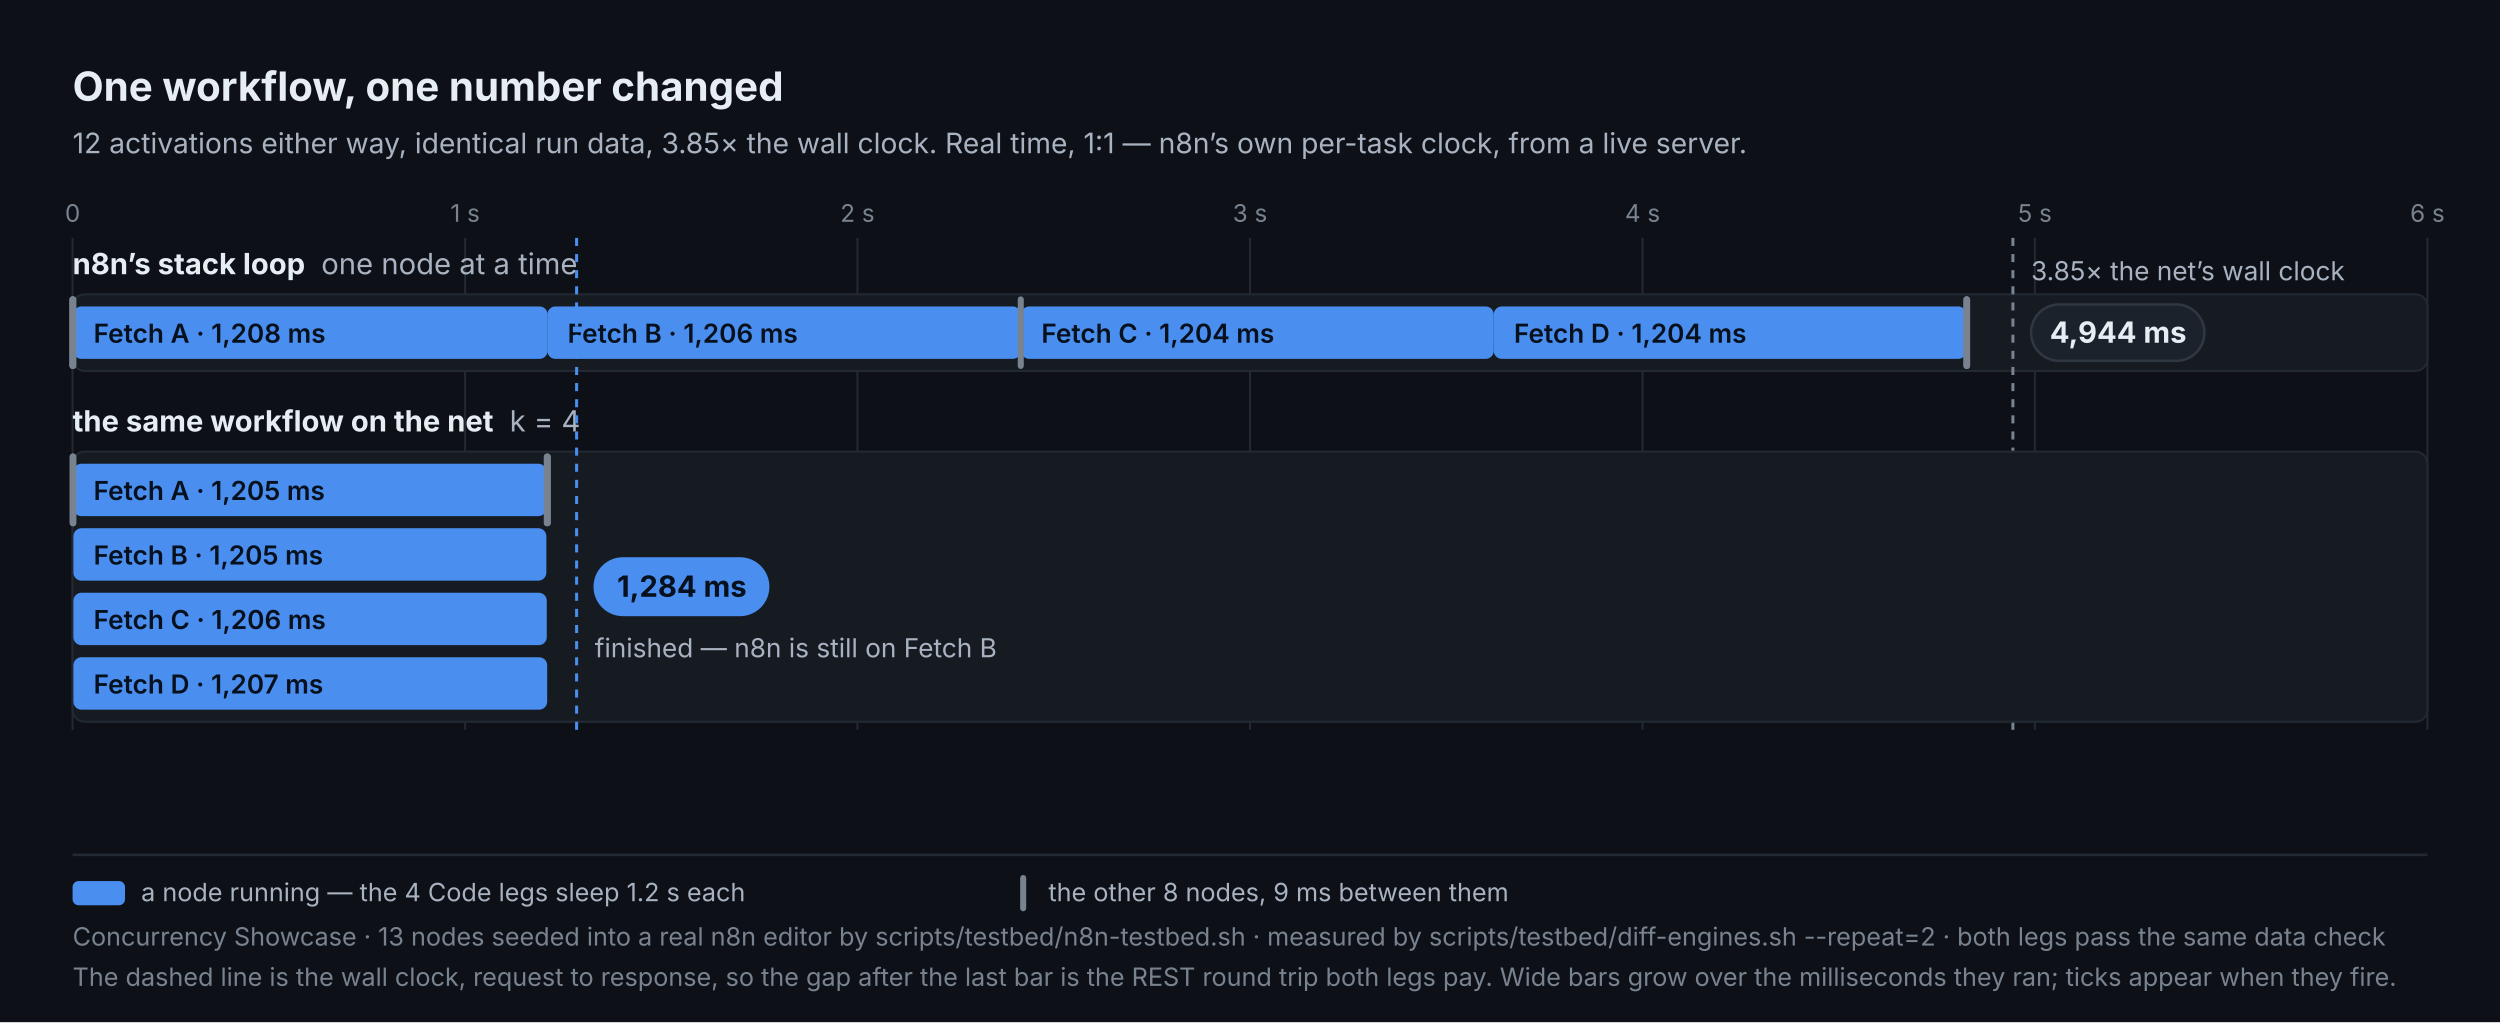
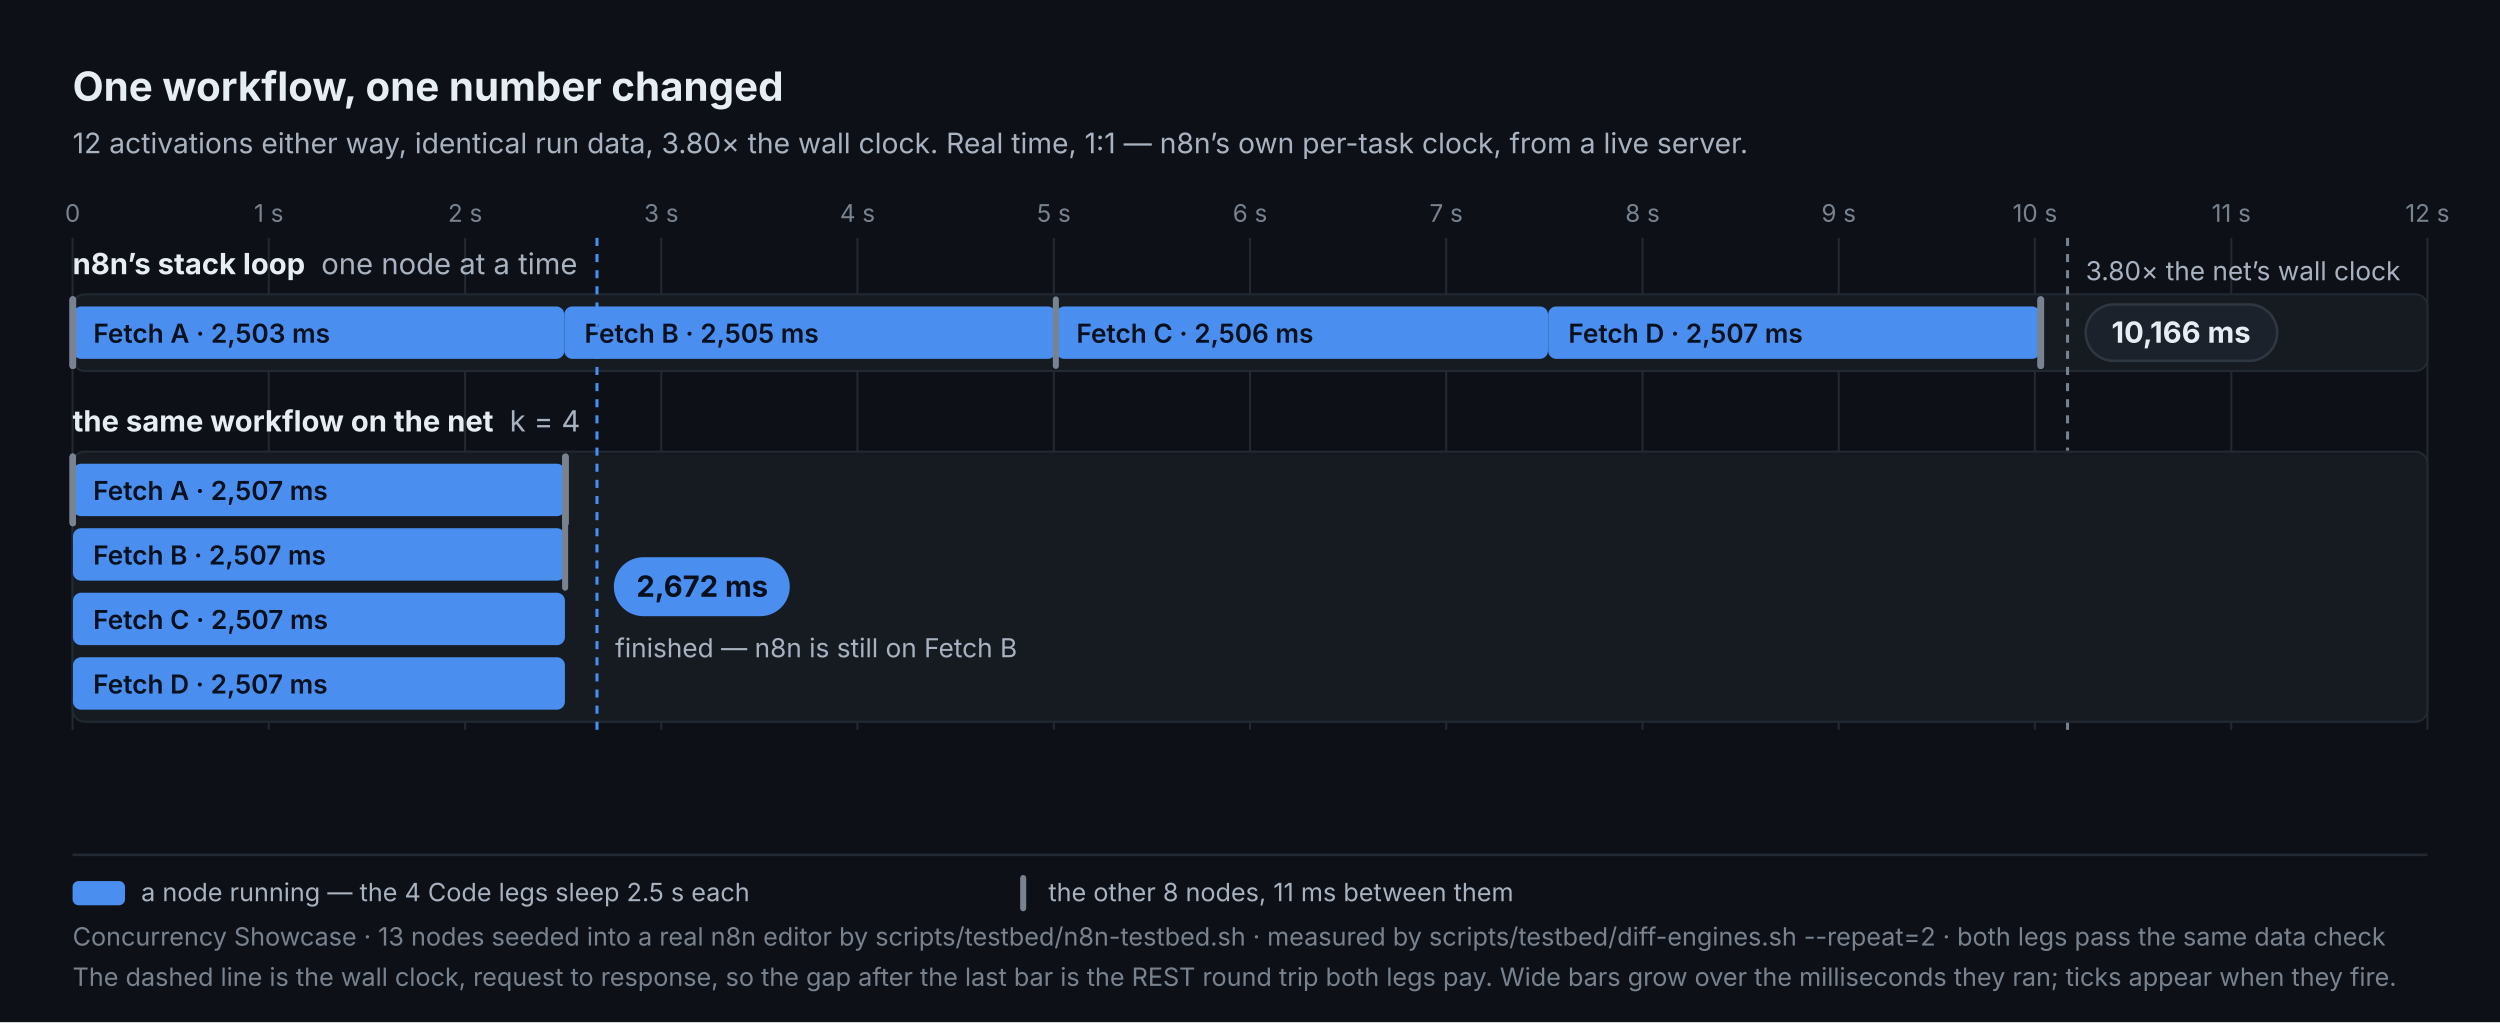
- <svg xmlns="http://www.w3.org/2000/svg" viewBox="0 0 1240 507" width="1240" height="507" role="img" aria-label="A timeline of the same 13-node n8n workflow run twice. Under n8n’s stack loop the four 1.2 s Code nodes run one after another and the run takes 4,944 ms. On the Petri net at k = 4 the same four run side by side and the run takes 1,284 ms, 3.85 times faster, with identical run data.">
+ <svg xmlns="http://www.w3.org/2000/svg" viewBox="0 0 1240 507" width="1240" height="507" role="img" aria-label="A timeline of the same 13-node n8n workflow run twice. Under n8n’s stack loop the four 2.5 s Code nodes run one after another and the run takes 10,166 ms. On the Petri net at k = 4 the same four run side by side and the run takes 2,672 ms, 3.80 times faster, with identical run data.">
  <style>

    .bg{fill:#0d1117}.ink{fill:#e6edf3}.muted{fill:#a8b2c0}.faint{fill:#79828f}
    .lane{fill:#161b22;stroke:#232932}.grid{stroke:#232932}.rule{stroke:#232932}
    .work{fill:#4a8ff0}.onbar{fill:#07101d}.tick{fill:#79828f}
    .pill0{fill:#1c222b;stroke:#2f3742}.pill0t{fill:#e6edf3}.fin0{stroke:#79828f}
    .pill1{fill:#4a8ff0;stroke:#4a8ff0}.pill1t{fill:#07101d}.fin1{stroke:#4a8ff0}
    .head{stroke:#ff6b8b}.headd{fill:#ff6b8b}
    text { font-family: Inter, -apple-system, BlinkMacSystemFont, "Segoe UI", Roboto, "Helvetica Neue", Arial, sans-serif; }
    .h1 { font-size:20px; font-weight:650; } .h2 { font-size:14.5px; font-weight:650; }
    .sub { font-size:14px; } .tickl { font-size:12px; } .bar { font-size:13px; font-weight:600; }
    .pill { font-size:14.5px; font-weight:700; } .lead { font-size:13px; } .note { font-size:12.5px; }
    /* Every animated element's base style is its FINAL state, so a renderer that does not
       animate shows the finished chart. Only the playhead hides when nothing moves. */
-     .an { animation-duration:6544ms; animation-timing-function:linear; animation-iteration-count:infinite; }
+     .an { animation-duration:11766ms; animation-timing-function:linear; animation-iteration-count:infinite; }
    rect.work.an { transform-box:fill-box; transform-origin:left center; }
-     .playhead { opacity:0; animation:sweep 6544ms linear infinite, showhead 6544ms linear infinite; }
-     @keyframes sweep { 0%{transform:translateX(0)}75.55%,100%{transform:translateX(962.4px)} }
-     @keyframes showhead { 0%,75.15%{opacity:1}75.55%,100%{opacity:0} }
-     @keyframes k1{0%,0.031%{transform:scaleX(0)}18.49%,100%{transform:scaleX(1)}}
-     @keyframes k1l{0%,12.057%{opacity:0}13.89%,100%{opacity:1}}
-     @keyframes k2{0%,18.49%{transform:scaleX(0)}36.919%,100%{transform:scaleX(1)}}
-     @keyframes k2l{0%,30.516%{opacity:0}32.35%,100%{opacity:1}}
-     @keyframes k3{0%,36.935%{transform:scaleX(0)}55.333%,100%{transform:scaleX(1)}}
-     @keyframes k3l{0%,48.961%{opacity:0}50.794%,100%{opacity:1}}
-     @keyframes k4{0%,55.333%{transform:scaleX(0)}73.732%,100%{transform:scaleX(1)}}
-     @keyframes k4l{0%,67.359%{opacity:0}69.193%,100%{opacity:1}}
-     @keyframes k5{0%,0.0%{opacity:0}0.458%,100%{opacity:1}}
-     @keyframes k6{0%,0.0%{opacity:0}0.458%,100%{opacity:1}}
-     @keyframes k7{0%,0.0%{opacity:0}0.458%,100%{opacity:1}}
-     @keyframes k8{0%,0.031%{opacity:0}0.489%,100%{opacity:1}}
-     @keyframes k9{0%,36.919%{opacity:0}37.378%,100%{opacity:1}}
-     @keyframes k10{0%,73.732%{opacity:0}74.19%,100%{opacity:1}}
-     @keyframes k11{0%,73.747%{opacity:0}74.205%,100%{opacity:1}}
-     @keyframes k12{0%,73.762%{opacity:0}74.221%,100%{opacity:1}}
-     @keyframes k13{0%,75.55%{opacity:0}77.384%,100%{opacity:1}}
-     @keyframes k14{0%,0.031%{transform:scaleX(0)}18.444%,100%{transform:scaleX(1)}}
-     @keyframes k14l{0%,12.057%{opacity:0}13.89%,100%{opacity:1}}
-     @keyframes k15{0%,0.031%{transform:scaleX(0)}18.444%,100%{transform:scaleX(1)}}
-     @keyframes k15l{0%,12.057%{opacity:0}13.89%,100%{opacity:1}}
-     @keyframes k16{0%,0.031%{transform:scaleX(0)}18.46%,100%{transform:scaleX(1)}}
-     @keyframes k16l{0%,12.057%{opacity:0}13.89%,100%{opacity:1}}
-     @keyframes k17{0%,0.031%{transform:scaleX(0)}18.475%,100%{transform:scaleX(1)}}
-     @keyframes k17l{0%,12.057%{opacity:0}13.89%,100%{opacity:1}}
-     @keyframes k18{0%,0.0%{opacity:0}0.458%,100%{opacity:1}}
-     @keyframes k19{0%,0.015%{opacity:0}0.474%,100%{opacity:1}}
-     @keyframes k20{0%,0.015%{opacity:0}0.474%,100%{opacity:1}}
-     @keyframes k21{0%,0.031%{opacity:0}0.489%,100%{opacity:1}}
-     @keyframes k22{0%,18.46%{opacity:0}18.918%,100%{opacity:1}}
-     @keyframes k23{0%,18.475%{opacity:0}18.933%,100%{opacity:1}}
-     @keyframes k24{0%,18.49%{opacity:0}18.949%,100%{opacity:1}}
-     @keyframes k25{0%,18.506%{opacity:0}18.964%,100%{opacity:1}}
-     @keyframes k26{0%,19.621%{opacity:0}21.455%,100%{opacity:1}}
+     .playhead { opacity:0; animation:sweep 11766ms linear infinite, showhead 11766ms linear infinite; }
+     @keyframes sweep { 0%{transform:translateX(0)}86.401%,100%{transform:translateX(989.5px)} }
+     @keyframes showhead { 0%,86.001%{opacity:1}86.401%,100%{opacity:0} }
+     @keyframes k1{0%,0.025%{transform:scaleX(0)}21.299%,100%{transform:scaleX(1)}}
+     @keyframes k1l{0%,13.403%{opacity:0}14.423%,100%{opacity:1}}
+     @keyframes k2{0%,21.299%{transform:scaleX(0)}42.589%,100%{transform:scaleX(1)}}
+     @keyframes k2l{0%,34.676%{opacity:0}35.696%,100%{opacity:1}}
+     @keyframes k3{0%,42.606%{transform:scaleX(0)}63.904%,100%{transform:scaleX(1)}}
+     @keyframes k3l{0%,55.983%{opacity:0}57.003%,100%{opacity:1}}
+     @keyframes k4{0%,63.913%{transform:scaleX(0)}85.22%,100%{transform:scaleX(1)}}
+     @keyframes k4l{0%,77.29%{opacity:0}78.31%,100%{opacity:1}}
+     @keyframes k5{0%,0.0%{opacity:0}0.255%,100%{opacity:1}}
+     @keyframes k6{0%,0.0%{opacity:0}0.255%,100%{opacity:1}}
+     @keyframes k7{0%,0.008%{opacity:0}0.263%,100%{opacity:1}}
+     @keyframes k8{0%,0.025%{opacity:0}0.28%,100%{opacity:1}}
+     @keyframes k9{0%,42.589%{opacity:0}42.844%,100%{opacity:1}}
+     @keyframes k10{0%,85.22%{opacity:0}85.475%,100%{opacity:1}}
+     @keyframes k11{0%,85.237%{opacity:0}85.492%,100%{opacity:1}}
+     @keyframes k12{0%,85.254%{opacity:0}85.509%,100%{opacity:1}}
+     @keyframes k13{0%,86.401%{opacity:0}87.421%,100%{opacity:1}}
+     @keyframes k14{0%,0.017%{transform:scaleX(0)}21.324%,100%{transform:scaleX(1)}}
+     @keyframes k14l{0%,13.394%{opacity:0}14.414%,100%{opacity:1}}
+     @keyframes k15{0%,0.017%{transform:scaleX(0)}21.324%,100%{transform:scaleX(1)}}
+     @keyframes k15l{0%,13.394%{opacity:0}14.414%,100%{opacity:1}}
+     @keyframes k16{0%,0.017%{transform:scaleX(0)}21.324%,100%{transform:scaleX(1)}}
+     @keyframes k16l{0%,13.394%{opacity:0}14.414%,100%{opacity:1}}
+     @keyframes k17{0%,0.017%{transform:scaleX(0)}21.324%,100%{transform:scaleX(1)}}
+     @keyframes k17l{0%,13.394%{opacity:0}14.414%,100%{opacity:1}}
+     @keyframes k18{0%,0.0%{opacity:0}0.255%,100%{opacity:1}}
+     @keyframes k19{0%,0.008%{opacity:0}0.263%,100%{opacity:1}}
+     @keyframes k20{0%,0.008%{opacity:0}0.263%,100%{opacity:1}}
+     @keyframes k21{0%,0.017%{opacity:0}0.272%,100%{opacity:1}}
+     @keyframes k22{0%,21.333%{opacity:0}21.588%,100%{opacity:1}}
+     @keyframes k23{0%,21.333%{opacity:0}21.588%,100%{opacity:1}}
+     @keyframes k24{0%,21.35%{opacity:0}21.605%,100%{opacity:1}}
+     @keyframes k25{0%,21.358%{opacity:0}21.613%,100%{opacity:1}}
+     @keyframes k26{0%,22.71%{opacity:0}23.729%,100%{opacity:1}}
    .b1{animation-name:k1} .b1l{animation-name:k1l}
    .b2{animation-name:k2} .b2l{animation-name:k2l}
    .b3{animation-name:k3} .b3l{animation-name:k3l}
    .b4{animation-name:k4} .b4l{animation-name:k4l}
    .b5{animation-name:k5}
    .b6{animation-name:k6}
    .b7{animation-name:k7}
    .b8{animation-name:k8}
    .b9{animation-name:k9}
    .b10{animation-name:k10}
    .b11{animation-name:k11}
    .b12{animation-name:k12}
    .b13{animation-name:k13}
    .b14{animation-name:k14} .b14l{animation-name:k14l}
    .b15{animation-name:k15} .b15l{animation-name:k15l}
    .b16{animation-name:k16} .b16l{animation-name:k16l}
    .b17{animation-name:k17} .b17l{animation-name:k17l}
    .b18{animation-name:k18}
    .b19{animation-name:k19}
    .b20{animation-name:k20}
    .b21{animation-name:k21}
    .b22{animation-name:k22}
    .b23{animation-name:k23}
    .b24{animation-name:k24}
    .b25{animation-name:k25}
    .b26{animation-name:k26}
    @media (prefers-reduced-motion: reduce) { .an, .playhead { animation:none; } }
  </style>
  <rect class="bg" width="1240" height="507" />
  <text class="ink h1" x="36" y="50">One workflow, one number changed</text>
-   <text class="muted sub" x="36" y="76">12 activations either way, identical run data, 3.85× the wall clock. Real time, 1:1 — n8n’s own per-task clock, from a live server.</text>
+   <text class="muted sub" x="36" y="76">12 activations either way, identical run data, 3.80× the wall clock. Real time, 1:1 — n8n’s own per-task clock, from a live server.</text>
  <line class="grid" x1="36.0" y1="118" x2="36.0" y2="362" stroke-width="1" />
  <text class="faint tickl" x="36.0" y="110" text-anchor="middle">0</text>
+   <line class="grid" x1="133.3" y1="118" x2="133.3" y2="362" stroke-width="1" />
+   <text class="faint tickl" x="133.3" y="110" text-anchor="middle">1 s</text>
  <line class="grid" x1="230.7" y1="118" x2="230.7" y2="362" stroke-width="1" />
-   <text class="faint tickl" x="230.7" y="110" text-anchor="middle">1 s</text>
+   <text class="faint tickl" x="230.7" y="110" text-anchor="middle">2 s</text>
+   <line class="grid" x1="328.0" y1="118" x2="328.0" y2="362" stroke-width="1" />
+   <text class="faint tickl" x="328.0" y="110" text-anchor="middle">3 s</text>
  <line class="grid" x1="425.3" y1="118" x2="425.3" y2="362" stroke-width="1" />
-   <text class="faint tickl" x="425.3" y="110" text-anchor="middle">2 s</text>
+   <text class="faint tickl" x="425.3" y="110" text-anchor="middle">4 s</text>
+   <line class="grid" x1="522.7" y1="118" x2="522.7" y2="362" stroke-width="1" />
+   <text class="faint tickl" x="522.7" y="110" text-anchor="middle">5 s</text>
  <line class="grid" x1="620.0" y1="118" x2="620.0" y2="362" stroke-width="1" />
-   <text class="faint tickl" x="620.0" y="110" text-anchor="middle">3 s</text>
+   <text class="faint tickl" x="620.0" y="110" text-anchor="middle">6 s</text>
+   <line class="grid" x1="717.3" y1="118" x2="717.3" y2="362" stroke-width="1" />
+   <text class="faint tickl" x="717.3" y="110" text-anchor="middle">7 s</text>
  <line class="grid" x1="814.7" y1="118" x2="814.7" y2="362" stroke-width="1" />
-   <text class="faint tickl" x="814.7" y="110" text-anchor="middle">4 s</text>
+   <text class="faint tickl" x="814.7" y="110" text-anchor="middle">8 s</text>
+   <line class="grid" x1="912.0" y1="118" x2="912.0" y2="362" stroke-width="1" />
+   <text class="faint tickl" x="912.0" y="110" text-anchor="middle">9 s</text>
  <line class="grid" x1="1009.3" y1="118" x2="1009.3" y2="362" stroke-width="1" />
-   <text class="faint tickl" x="1009.3" y="110" text-anchor="middle">5 s</text>
+   <text class="faint tickl" x="1009.3" y="110" text-anchor="middle">10 s</text>
+   <line class="grid" x1="1106.7" y1="118" x2="1106.7" y2="362" stroke-width="1" />
+   <text class="faint tickl" x="1106.7" y="110" text-anchor="middle">11 s</text>
  <line class="grid" x1="1204.0" y1="118" x2="1204.0" y2="362" stroke-width="1" />
-   <text class="faint tickl" x="1204.0" y="110" text-anchor="middle">6 s</text>
+   <text class="faint tickl" x="1204.0" y="110" text-anchor="middle">12 s</text>
  <rect class="lane" x="36" y="146" width="1168" height="38" rx="6" />
  <text class="ink h2" x="36" y="136">n8n’s stack loop<tspan class="muted" dx="8" font-weight="400">one node at a time</tspan>
  </text>
-   <rect class="work an b1" x="36.4" y="152" width="235.2" height="26" rx="4" />
-   <text class="onbar bar an b1l" x="46.4" y="170">Fetch A · 1,208 ms</text>
-   <rect class="work an b2" x="271.5" y="152" width="234.8" height="26" rx="4" />
-   <text class="onbar bar an b2l" x="281.5" y="170">Fetch B · 1,206 ms</text>
-   <rect class="work an b3" x="506.5" y="152" width="234.4" height="26" rx="4" />
-   <text class="onbar bar an b3l" x="516.5" y="170">Fetch C · 1,204 ms</text>
-   <rect class="work an b4" x="740.9" y="152" width="234.4" height="26" rx="4" />
-   <text class="onbar bar an b4l" x="750.9" y="170">Fetch D · 1,204 ms</text>
+   <rect class="work an b1" x="36.3" y="152" width="243.6" height="26" rx="4" />
+   <text class="onbar bar an b1l" x="46.3" y="170">Fetch A · 2,503 ms</text>
+   <rect class="work an b2" x="279.9" y="152" width="243.8" height="26" rx="4" />
+   <text class="onbar bar an b2l" x="289.9" y="170">Fetch B · 2,505 ms</text>
+   <rect class="work an b3" x="523.9" y="152" width="243.9" height="26" rx="4" />
+   <text class="onbar bar an b3l" x="533.9" y="170">Fetch C · 2,506 ms</text>
+   <rect class="work an b4" x="767.9" y="152" width="244.0" height="26" rx="4" />
+   <text class="onbar bar an b4l" x="777.9" y="170">Fetch D · 2,507 ms</text>
  <rect class="tick an b5" x="34.5" y="147" width="3" height="36" rx="1.5" />
  <rect class="tick an b6" x="34.5" y="147" width="3" height="36" rx="1.5" />
-   <rect class="tick an b7" x="34.5" y="147" width="3" height="36" rx="1.5" />
-   <rect class="tick an b8" x="34.9" y="147" width="3" height="36" rx="1.5" />
-   <rect class="tick an b9" x="504.8" y="147" width="3" height="36" rx="1.5" />
-   <rect class="tick an b10" x="973.8" y="147" width="3" height="36" rx="1.5" />
-   <rect class="tick an b11" x="974.0" y="147" width="3" height="36" rx="1.5" />
-   <rect class="tick an b12" x="974.2" y="147" width="3" height="36" rx="1.5" />
+   <rect class="tick an b7" x="34.6" y="147" width="3" height="36" rx="1.5" />
+   <rect class="tick an b8" x="34.8" y="147" width="3" height="36" rx="1.5" />
+   <rect class="tick an b9" x="522.2" y="147" width="3" height="36" rx="1.5" />
+   <rect class="tick an b10" x="1010.5" y="147" width="3" height="36" rx="1.5" />
+   <rect class="tick an b11" x="1010.7" y="147" width="3" height="36" rx="1.5" />
+   <rect class="tick an b12" x="1010.9" y="147" width="3" height="36" rx="1.5" />
  <g class="an b13">
-     <line class="fin0" x1="998.4" y1="118" x2="998.4" y2="362" stroke-width="1.5" stroke-dasharray="4 4" />
-     <rect class="pill0" x="1007.4" y="151" width="86" height="28" rx="14" stroke-width="1.25" />
-     <text class="pill0t pill" x="1050.6" y="170" text-anchor="middle">4,944 ms</text>
-     <text class="muted lead" x="1007.4" y="139">3.85× the net’s wall clock</text>
+     <line class="fin0" x1="1025.5" y1="118" x2="1025.5" y2="362" stroke-width="1.5" stroke-dasharray="4 4" />
+     <rect class="pill0" x="1034.5" y="151" width="95" height="28" rx="14" stroke-width="1.25" />
+     <text class="pill0t pill" x="1081.8" y="170" text-anchor="middle">10,166 ms</text>
+     <text class="muted lead" x="1034.5" y="139">3.80× the net’s wall clock</text>
  </g>
  <rect class="lane" x="36" y="224" width="1168" height="134" rx="6" />
  <text class="ink h2" x="36" y="214">the same workflow on the net<tspan class="muted" dx="8" font-weight="400">k = 4</tspan>
  </text>
-   <rect class="work an b14" x="36.4" y="230" width="234.6" height="26" rx="4" />
-   <text class="onbar bar an b14l" x="46.4" y="248">Fetch A · 1,205 ms</text>
-   <rect class="work an b15" x="36.4" y="262" width="234.6" height="26" rx="4" />
-   <text class="onbar bar an b15l" x="46.4" y="280">Fetch B · 1,205 ms</text>
-   <rect class="work an b16" x="36.4" y="294" width="234.8" height="26" rx="4" />
-   <text class="onbar bar an b16l" x="46.4" y="312">Fetch C · 1,206 ms</text>
-   <rect class="work an b17" x="36.4" y="326" width="235.0" height="26" rx="4" />
-   <text class="onbar bar an b17l" x="46.4" y="344">Fetch D · 1,207 ms</text>
+   <rect class="work an b14" x="36.2" y="230" width="244.0" height="26" rx="4" />
+   <text class="onbar bar an b14l" x="46.2" y="248">Fetch A · 2,507 ms</text>
+   <rect class="work an b15" x="36.2" y="262" width="244.0" height="26" rx="4" />
+   <text class="onbar bar an b15l" x="46.2" y="280">Fetch B · 2,507 ms</text>
+   <rect class="work an b16" x="36.2" y="294" width="244.0" height="26" rx="4" />
+   <text class="onbar bar an b16l" x="46.2" y="312">Fetch C · 2,507 ms</text>
+   <rect class="work an b17" x="36.2" y="326" width="244.0" height="26" rx="4" />
+   <text class="onbar bar an b17l" x="46.2" y="344">Fetch D · 2,507 ms</text>
  <rect class="tick an b18" x="34.5" y="225" width="3" height="36" rx="1.5" />
-   <rect class="tick an b19" x="34.7" y="225" width="3" height="36" rx="1.5" />
-   <rect class="tick an b20" x="34.7" y="225" width="3" height="36" rx="1.5" />
-   <rect class="tick an b21" x="34.9" y="225" width="3" height="36" rx="1.5" />
-   <rect class="tick an b22" x="269.7" y="225" width="3" height="36" rx="1.5" />
-   <rect class="tick an b23" x="269.9" y="225" width="3" height="36" rx="1.5" />
-   <rect class="tick an b24" x="270.0" y="225" width="3" height="36" rx="1.5" />
-   <rect class="tick an b25" x="270.2" y="225" width="3" height="36" rx="1.5" />
+   <rect class="tick an b19" x="34.6" y="225" width="3" height="36" rx="1.5" />
+   <rect class="tick an b20" x="34.6" y="225" width="3" height="36" rx="1.5" />
+   <rect class="tick an b21" x="34.7" y="225" width="3" height="36" rx="1.5" />
+   <rect class="tick an b22" x="278.8" y="225" width="3" height="36" rx="1.5" />
+   <rect class="tick an b23" x="278.8" y="257" width="3" height="36" rx="1.5" />
+   <rect class="tick an b24" x="279.0" y="225" width="3" height="36" rx="1.5" />
+   <rect class="tick an b25" x="279.1" y="225" width="3" height="36" rx="1.5" />
  <g class="an b26">
-     <line class="fin1" x1="286.0" y1="118" x2="286.0" y2="362" stroke-width="1.5" stroke-dasharray="4 4" />
-     <rect class="pill1" x="295.0" y="277" width="86" height="28" rx="14" stroke-width="1.25" />
-     <text class="pill1t pill" x="338.2" y="296" text-anchor="middle">1,284 ms</text>
-     <text class="muted lead" x="295.0" y="326">finished — n8n is still on Fetch B</text>
+     <line class="fin1" x1="296.1" y1="118" x2="296.1" y2="362" stroke-width="1.5" stroke-dasharray="4 4" />
+     <rect class="pill1" x="305.1" y="277" width="86" height="28" rx="14" stroke-width="1.25" />
+     <text class="pill1t pill" x="348.3" y="296" text-anchor="middle">2,672 ms</text>
+     <text class="muted lead" x="305.1" y="326">finished — n8n is still on Fetch B</text>
  </g>
  <g class="playhead">
    <line class="head" x1="36" y1="112" x2="36" y2="368" stroke-width="1.5" />
    <circle class="headd" cx="36" cy="111" r="3.5" />
  </g>
  <line class="rule" x1="36" y1="424" x2="1204" y2="424" stroke-width="1.25" />
  <rect class="work" x="36" y="437" width="26" height="12" rx="3" />
-   <text class="muted note" x="70" y="447">a node running — the 4 Code legs sleep 1.2 s each</text>
+   <text class="muted note" x="70" y="447">a node running — the 4 Code legs sleep 2.5 s each</text>
  <rect class="tick" x="506" y="434" width="3" height="18" rx="1.5" />
-   <text class="muted note" x="520" y="447">the other 8 nodes, 9 ms between them</text>
+   <text class="muted note" x="520" y="447">the other 8 nodes, 11 ms between them</text>
  <text class="faint note" x="36" y="469">Concurrency Showcase · 13 nodes seeded into a real n8n editor by scripts/testbed/n8n-testbed.sh · measured by scripts/testbed/diff-engines.sh --repeat=2 · both legs pass the same data check</text>
  <text class="faint note" x="36" y="489">The dashed line is the wall clock, request to response, so the gap after the last bar is the REST round trip both legs pay. Wide bars grow over the milliseconds they ran; ticks appear when they fire.</text>
</svg>
